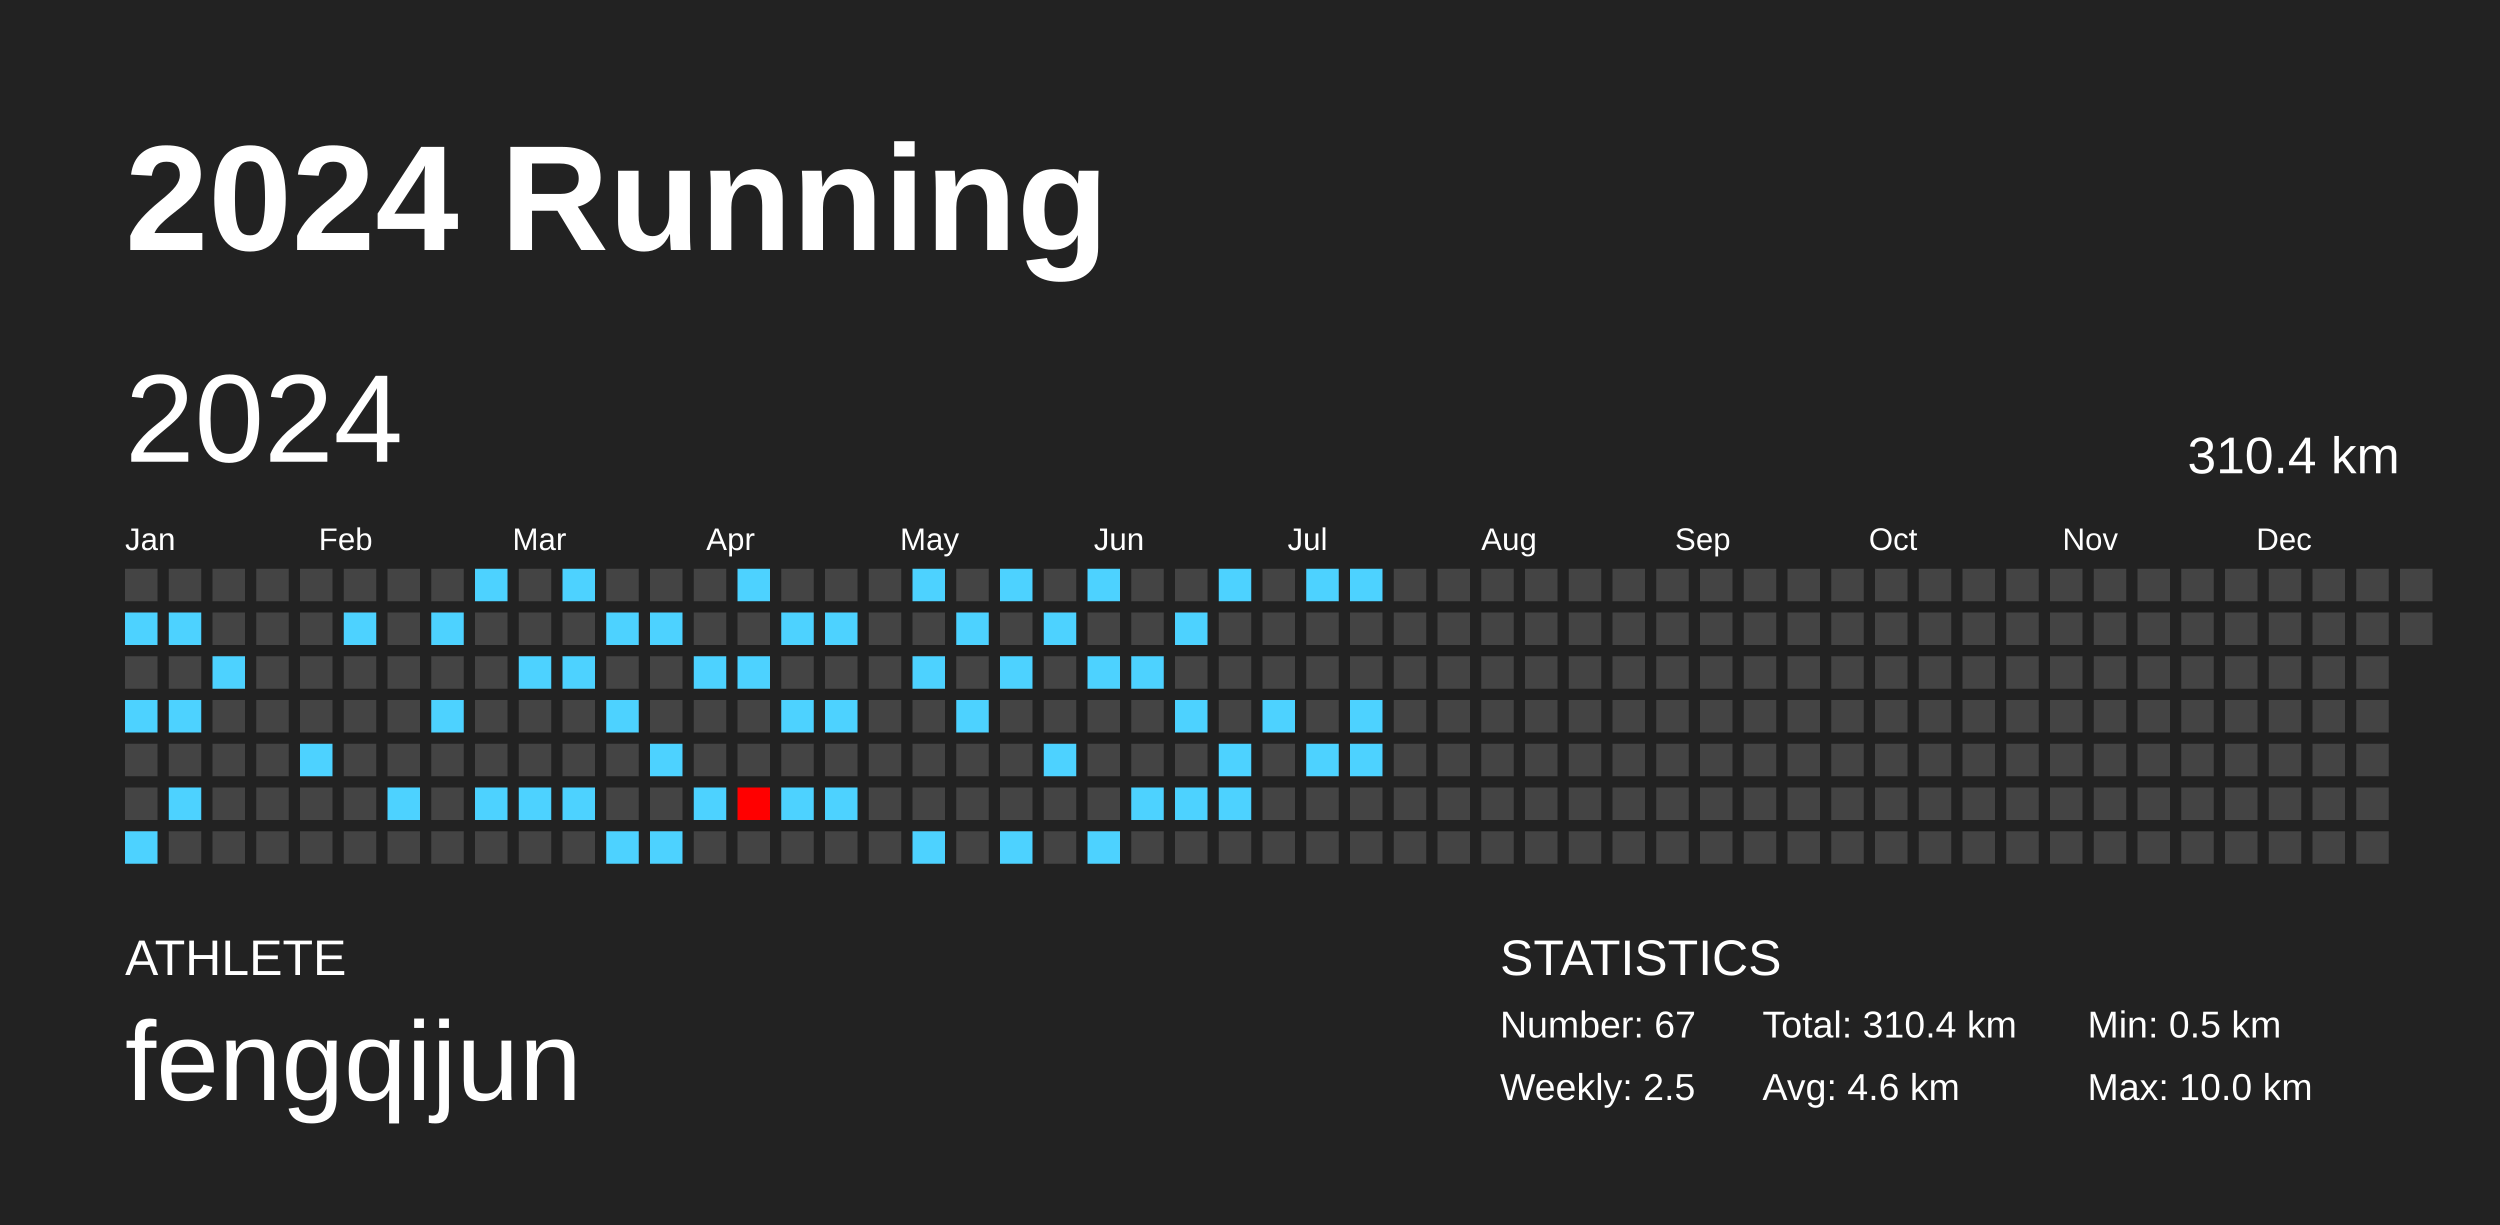
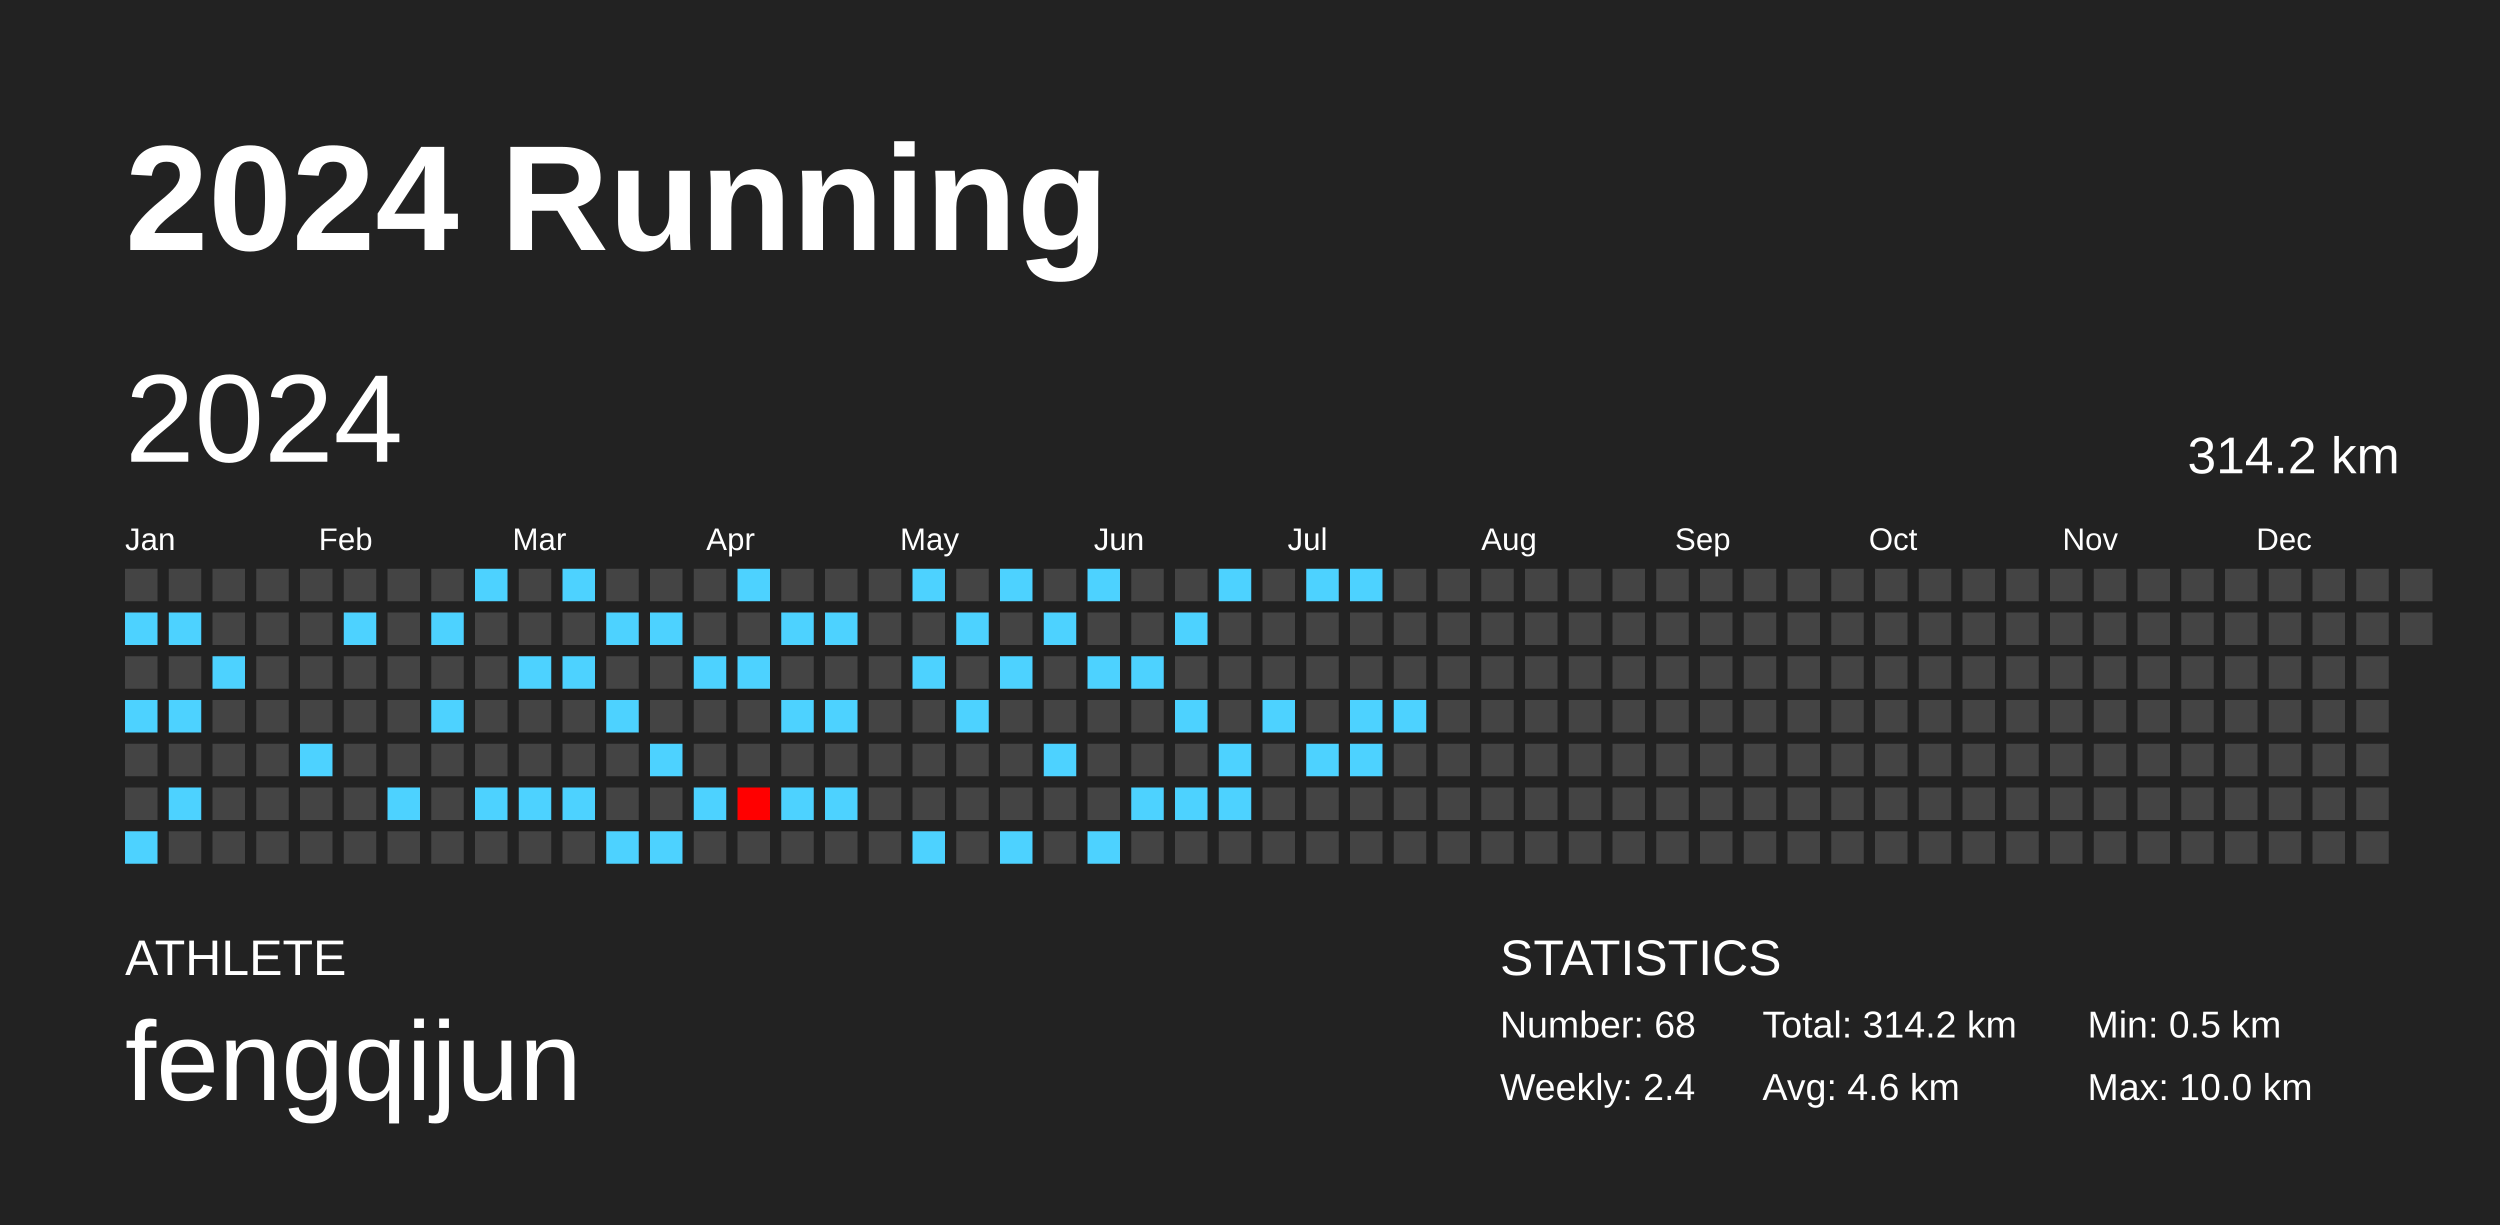
<svg xmlns="http://www.w3.org/2000/svg" baseProfile="full" height="98mm" version="1.1" viewBox="0,0,200,98" width="200mm">
  <defs />
  <rect fill="#222222" height="98" width="200" x="0" y="0" />
  <text fill="#FFFFFF" style="font-size:12px; font-family:Arial; font-weight:bold;" x="10" y="20">2024 Running</text>
  <text fill="#FFFFFF" style="font-size:4px; font-family:Arial" x="10" y="78">ATHLETE</text>
  <text fill="#FFFFFF" style="font-size:9px; font-family:Arial" x="10" y="88">fengqijun</text>
  <text fill="#FFFFFF" style="font-size:4px; font-family:Arial" x="120" y="78">STATISTICS</text>
-   <text fill="#FFFFFF" style="font-size:3px; font-family:Arial" x="120" y="83">Number: 67</text>
-   <text fill="#FFFFFF" style="font-size:3px; font-family:Arial" x="120" y="88">Weekly: 2.5</text>
-   <text fill="#FFFFFF" style="font-size:3px; font-family:Arial" x="141" y="83">Total: 310.4 km</text>
+   <text fill="#FFFFFF" style="font-size:3px; font-family:Arial" x="120" y="83">Number: 68</text>
+   <text fill="#FFFFFF" style="font-size:3px; font-family:Arial" x="120" y="88">Weekly: 2.4</text>
+   <text fill="#FFFFFF" style="font-size:3px; font-family:Arial" x="141" y="83">Total: 314.2 km</text>
  <text fill="#FFFFFF" style="font-size:3px; font-family:Arial" x="141" y="88">Avg: 4.6 km</text>
  <text fill="#FFFFFF" style="font-size:3px; font-family:Arial" x="167" y="83">Min: 0.5 km</text>
  <text fill="#FFFFFF" style="font-size:3px; font-family:Arial" x="167" y="88">Max: 10.0 km</text>
  <text dominant-baseline="hanging" fill="#FFFFFF" style="font-size:10.0px; font-family:Arial;" x="10" y="30">2024</text>
-   <text dominant-baseline="hanging" fill="#FFFFFF" style="font-size:4.125px; font-family:Arial;" x="175" y="35">310.4 km</text>
+   <text dominant-baseline="hanging" fill="#FFFFFF" style="font-size:4.125px; font-family:Arial;" x="175" y="35">314.2 km</text>
  <text fill="#FFFFFF" style="font-size:2.5px; font-family:Arial" x="10.0" y="44">Jan</text>
  <text fill="#FFFFFF" style="font-size:2.5px; font-family:Arial" x="25.5" y="44">Feb</text>
  <text fill="#FFFFFF" style="font-size:2.5px; font-family:Arial" x="41.0" y="44">Mar</text>
  <text fill="#FFFFFF" style="font-size:2.5px; font-family:Arial" x="56.5" y="44">Apr</text>
  <text fill="#FFFFFF" style="font-size:2.5px; font-family:Arial" x="72.0" y="44">May</text>
  <text fill="#FFFFFF" style="font-size:2.5px; font-family:Arial" x="87.5" y="44">Jun</text>
  <text fill="#FFFFFF" style="font-size:2.5px; font-family:Arial" x="103.0" y="44">Jul</text>
  <text fill="#FFFFFF" style="font-size:2.5px; font-family:Arial" x="118.5" y="44">Aug</text>
  <text fill="#FFFFFF" style="font-size:2.5px; font-family:Arial" x="134.0" y="44">Sep</text>
  <text fill="#FFFFFF" style="font-size:2.5px; font-family:Arial" x="149.5" y="44">Oct</text>
  <text fill="#FFFFFF" style="font-size:2.5px; font-family:Arial" x="165.0" y="44">Nov</text>
  <text fill="#FFFFFF" style="font-size:2.5px; font-family:Arial" x="180.5" y="44">Dec</text>
  <rect fill="#444444" height="2.6" width="2.6" x="10.0" y="45.5" />
  <rect fill="#4dd2ff" height="2.6" width="2.6" x="10.0" y="49.0" />
  <rect fill="#444444" height="2.6" width="2.6" x="10.0" y="52.5" />
  <rect fill="#4dd2ff" height="2.6" width="2.6" x="10.0" y="56.0" />
  <rect fill="#444444" height="2.6" width="2.6" x="10.0" y="59.5" />
  <rect fill="#444444" height="2.6" width="2.6" x="10.0" y="63.0" />
  <rect fill="#4dd2ff" height="2.6" width="2.6" x="10.0" y="66.5" />
  <rect fill="#444444" height="2.6" width="2.6" x="13.5" y="45.5" />
  <rect fill="#4dd2ff" height="2.6" width="2.6" x="13.5" y="49.0" />
  <rect fill="#444444" height="2.6" width="2.6" x="13.5" y="52.5" />
  <rect fill="#4dd2ff" height="2.6" width="2.6" x="13.5" y="56.0" />
  <rect fill="#444444" height="2.6" width="2.6" x="13.5" y="59.5" />
  <rect fill="#4dd2ff" height="2.6" width="2.6" x="13.5" y="63.0" />
  <rect fill="#444444" height="2.6" width="2.6" x="13.5" y="66.5" />
  <rect fill="#444444" height="2.6" width="2.6" x="17.0" y="45.5" />
  <rect fill="#444444" height="2.6" width="2.6" x="17.0" y="49.0" />
  <rect fill="#4dd2ff" height="2.6" width="2.6" x="17.0" y="52.5" />
  <rect fill="#444444" height="2.6" width="2.6" x="17.0" y="56.0" />
  <rect fill="#444444" height="2.6" width="2.6" x="17.0" y="59.5" />
  <rect fill="#444444" height="2.6" width="2.6" x="17.0" y="63.0" />
  <rect fill="#444444" height="2.6" width="2.6" x="17.0" y="66.5" />
  <rect fill="#444444" height="2.6" width="2.6" x="20.5" y="45.5" />
  <rect fill="#444444" height="2.6" width="2.6" x="20.5" y="49.0" />
  <rect fill="#444444" height="2.6" width="2.6" x="20.5" y="52.5" />
  <rect fill="#444444" height="2.6" width="2.6" x="20.5" y="56.0" />
  <rect fill="#444444" height="2.6" width="2.6" x="20.5" y="59.5" />
  <rect fill="#444444" height="2.6" width="2.6" x="20.5" y="63.0" />
  <rect fill="#444444" height="2.6" width="2.6" x="20.5" y="66.5" />
  <rect fill="#444444" height="2.6" width="2.6" x="24.0" y="45.5" />
  <rect fill="#444444" height="2.6" width="2.6" x="24.0" y="49.0" />
  <rect fill="#444444" height="2.6" width="2.6" x="24.0" y="52.5" />
  <rect fill="#444444" height="2.6" width="2.6" x="24.0" y="56.0" />
  <rect fill="#4dd2ff" height="2.6" width="2.6" x="24.0" y="59.5" />
  <rect fill="#444444" height="2.6" width="2.6" x="24.0" y="63.0" />
  <rect fill="#444444" height="2.6" width="2.6" x="24.0" y="66.5" />
  <rect fill="#444444" height="2.6" width="2.6" x="27.5" y="45.5" />
  <rect fill="#4dd2ff" height="2.6" width="2.6" x="27.5" y="49.0" />
  <rect fill="#444444" height="2.6" width="2.6" x="27.5" y="52.5" />
  <rect fill="#444444" height="2.6" width="2.6" x="27.5" y="56.0" />
  <rect fill="#444444" height="2.6" width="2.6" x="27.5" y="59.5" />
  <rect fill="#444444" height="2.6" width="2.6" x="27.5" y="63.0" />
  <rect fill="#444444" height="2.6" width="2.6" x="27.5" y="66.5" />
  <rect fill="#444444" height="2.6" width="2.6" x="31.0" y="45.5" />
  <rect fill="#444444" height="2.6" width="2.6" x="31.0" y="49.0" />
  <rect fill="#444444" height="2.6" width="2.6" x="31.0" y="52.5" />
  <rect fill="#444444" height="2.6" width="2.6" x="31.0" y="56.0" />
  <rect fill="#444444" height="2.6" width="2.6" x="31.0" y="59.5" />
  <rect fill="#4dd2ff" height="2.6" width="2.6" x="31.0" y="63.0" />
  <rect fill="#444444" height="2.6" width="2.6" x="31.0" y="66.5" />
  <rect fill="#444444" height="2.6" width="2.6" x="34.5" y="45.5" />
  <rect fill="#4dd2ff" height="2.6" width="2.6" x="34.5" y="49.0" />
  <rect fill="#444444" height="2.6" width="2.6" x="34.5" y="52.5" />
  <rect fill="#4dd2ff" height="2.6" width="2.6" x="34.5" y="56.0" />
  <rect fill="#444444" height="2.6" width="2.6" x="34.5" y="59.5" />
  <rect fill="#444444" height="2.6" width="2.6" x="34.5" y="63.0" />
  <rect fill="#444444" height="2.6" width="2.6" x="34.5" y="66.5" />
  <rect fill="#4dd2ff" height="2.6" width="2.6" x="38.0" y="45.5" />
  <rect fill="#444444" height="2.6" width="2.6" x="38.0" y="49.0" />
  <rect fill="#444444" height="2.6" width="2.6" x="38.0" y="52.5" />
  <rect fill="#444444" height="2.6" width="2.6" x="38.0" y="56.0" />
  <rect fill="#444444" height="2.6" width="2.6" x="38.0" y="59.5" />
  <rect fill="#4dd2ff" height="2.6" width="2.6" x="38.0" y="63.0" />
  <rect fill="#444444" height="2.6" width="2.6" x="38.0" y="66.5" />
  <rect fill="#444444" height="2.6" width="2.6" x="41.5" y="45.5" />
  <rect fill="#444444" height="2.6" width="2.6" x="41.5" y="49.0" />
  <rect fill="#4dd2ff" height="2.6" width="2.6" x="41.5" y="52.5" />
  <rect fill="#444444" height="2.6" width="2.6" x="41.5" y="56.0" />
  <rect fill="#444444" height="2.6" width="2.6" x="41.5" y="59.5" />
  <rect fill="#4dd2ff" height="2.6" width="2.6" x="41.5" y="63.0" />
  <rect fill="#444444" height="2.6" width="2.6" x="41.5" y="66.5" />
  <rect fill="#4dd2ff" height="2.6" width="2.6" x="45.0" y="45.5" />
  <rect fill="#444444" height="2.6" width="2.6" x="45.0" y="49.0" />
  <rect fill="#4dd2ff" height="2.6" width="2.6" x="45.0" y="52.5" />
  <rect fill="#444444" height="2.6" width="2.6" x="45.0" y="56.0" />
  <rect fill="#444444" height="2.6" width="2.6" x="45.0" y="59.5" />
  <rect fill="#4dd2ff" height="2.6" width="2.6" x="45.0" y="63.0" />
  <rect fill="#444444" height="2.6" width="2.6" x="45.0" y="66.5" />
  <rect fill="#444444" height="2.6" width="2.6" x="48.5" y="45.5" />
  <rect fill="#4dd2ff" height="2.6" width="2.6" x="48.5" y="49.0" />
  <rect fill="#444444" height="2.6" width="2.6" x="48.5" y="52.5" />
  <rect fill="#4dd2ff" height="2.6" width="2.6" x="48.5" y="56.0" />
  <rect fill="#444444" height="2.6" width="2.6" x="48.5" y="59.5" />
  <rect fill="#444444" height="2.6" width="2.6" x="48.5" y="63.0" />
  <rect fill="#4dd2ff" height="2.6" width="2.6" x="48.5" y="66.5" />
  <rect fill="#444444" height="2.6" width="2.6" x="52.0" y="45.5" />
  <rect fill="#4dd2ff" height="2.6" width="2.6" x="52.0" y="49.0" />
  <rect fill="#444444" height="2.6" width="2.6" x="52.0" y="52.5" />
  <rect fill="#444444" height="2.6" width="2.6" x="52.0" y="56.0" />
  <rect fill="#4dd2ff" height="2.6" width="2.6" x="52.0" y="59.5" />
  <rect fill="#444444" height="2.6" width="2.6" x="52.0" y="63.0" />
  <rect fill="#4dd2ff" height="2.6" width="2.6" x="52.0" y="66.5" />
  <rect fill="#444444" height="2.6" width="2.6" x="55.5" y="45.5" />
  <rect fill="#444444" height="2.6" width="2.6" x="55.5" y="49.0" />
  <rect fill="#4dd2ff" height="2.6" width="2.6" x="55.5" y="52.5" />
  <rect fill="#444444" height="2.6" width="2.6" x="55.5" y="56.0" />
  <rect fill="#444444" height="2.6" width="2.6" x="55.5" y="59.5" />
  <rect fill="#4dd2ff" height="2.6" width="2.6" x="55.5" y="63.0" />
  <rect fill="#444444" height="2.6" width="2.6" x="55.5" y="66.5" />
  <rect fill="#4dd2ff" height="2.6" width="2.6" x="59.0" y="45.5" />
  <rect fill="#444444" height="2.6" width="2.6" x="59.0" y="49.0" />
  <rect fill="#4dd2ff" height="2.6" width="2.6" x="59.0" y="52.5" />
  <rect fill="#444444" height="2.6" width="2.6" x="59.0" y="56.0" />
  <rect fill="#444444" height="2.6" width="2.6" x="59.0" y="59.5" />
  <rect fill="#ff0000" height="2.6" width="2.6" x="59.0" y="63.0" />
  <rect fill="#444444" height="2.6" width="2.6" x="59.0" y="66.5" />
  <rect fill="#444444" height="2.6" width="2.6" x="62.5" y="45.5" />
  <rect fill="#4dd2ff" height="2.6" width="2.6" x="62.5" y="49.0" />
  <rect fill="#444444" height="2.6" width="2.6" x="62.5" y="52.5" />
  <rect fill="#4dd2ff" height="2.6" width="2.6" x="62.5" y="56.0" />
  <rect fill="#444444" height="2.6" width="2.6" x="62.5" y="59.5" />
  <rect fill="#4dd2ff" height="2.6" width="2.6" x="62.5" y="63.0" />
  <rect fill="#444444" height="2.6" width="2.6" x="62.5" y="66.5" />
  <rect fill="#444444" height="2.6" width="2.6" x="66.0" y="45.5" />
  <rect fill="#4dd2ff" height="2.6" width="2.6" x="66.0" y="49.0" />
  <rect fill="#444444" height="2.6" width="2.6" x="66.0" y="52.5" />
  <rect fill="#4dd2ff" height="2.6" width="2.6" x="66.0" y="56.0" />
  <rect fill="#444444" height="2.6" width="2.6" x="66.0" y="59.5" />
  <rect fill="#4dd2ff" height="2.6" width="2.6" x="66.0" y="63.0" />
  <rect fill="#444444" height="2.6" width="2.6" x="66.0" y="66.5" />
  <rect fill="#444444" height="2.6" width="2.6" x="69.5" y="45.5" />
  <rect fill="#444444" height="2.6" width="2.6" x="69.5" y="49.0" />
  <rect fill="#444444" height="2.6" width="2.6" x="69.5" y="52.5" />
  <rect fill="#444444" height="2.6" width="2.6" x="69.5" y="56.0" />
  <rect fill="#444444" height="2.6" width="2.6" x="69.5" y="59.5" />
  <rect fill="#444444" height="2.6" width="2.6" x="69.5" y="63.0" />
  <rect fill="#444444" height="2.6" width="2.6" x="69.5" y="66.5" />
  <rect fill="#4dd2ff" height="2.6" width="2.6" x="73.0" y="45.5" />
  <rect fill="#444444" height="2.6" width="2.6" x="73.0" y="49.0" />
  <rect fill="#4dd2ff" height="2.6" width="2.6" x="73.0" y="52.5" />
  <rect fill="#444444" height="2.6" width="2.6" x="73.0" y="56.0" />
  <rect fill="#444444" height="2.6" width="2.6" x="73.0" y="59.5" />
  <rect fill="#444444" height="2.6" width="2.6" x="73.0" y="63.0" />
  <rect fill="#4dd2ff" height="2.6" width="2.6" x="73.0" y="66.5" />
  <rect fill="#444444" height="2.6" width="2.6" x="76.5" y="45.5" />
  <rect fill="#4dd2ff" height="2.6" width="2.6" x="76.5" y="49.0" />
  <rect fill="#444444" height="2.6" width="2.6" x="76.5" y="52.5" />
  <rect fill="#4dd2ff" height="2.6" width="2.6" x="76.5" y="56.0" />
  <rect fill="#444444" height="2.6" width="2.6" x="76.5" y="59.5" />
  <rect fill="#444444" height="2.6" width="2.6" x="76.5" y="63.0" />
  <rect fill="#444444" height="2.6" width="2.6" x="76.5" y="66.5" />
  <rect fill="#4dd2ff" height="2.6" width="2.6" x="80.0" y="45.5" />
  <rect fill="#444444" height="2.6" width="2.6" x="80.0" y="49.0" />
  <rect fill="#4dd2ff" height="2.6" width="2.6" x="80.0" y="52.5" />
  <rect fill="#444444" height="2.6" width="2.6" x="80.0" y="56.0" />
  <rect fill="#444444" height="2.6" width="2.6" x="80.0" y="59.5" />
  <rect fill="#444444" height="2.6" width="2.6" x="80.0" y="63.0" />
  <rect fill="#4dd2ff" height="2.6" width="2.6" x="80.0" y="66.5" />
  <rect fill="#444444" height="2.6" width="2.6" x="83.5" y="45.5" />
  <rect fill="#4dd2ff" height="2.6" width="2.6" x="83.5" y="49.0" />
  <rect fill="#444444" height="2.6" width="2.6" x="83.5" y="52.5" />
  <rect fill="#444444" height="2.6" width="2.6" x="83.5" y="56.0" />
  <rect fill="#4dd2ff" height="2.6" width="2.6" x="83.5" y="59.5" />
  <rect fill="#444444" height="2.6" width="2.6" x="83.5" y="63.0" />
  <rect fill="#444444" height="2.6" width="2.6" x="83.5" y="66.5" />
  <rect fill="#4dd2ff" height="2.6" width="2.6" x="87.0" y="45.5" />
  <rect fill="#444444" height="2.6" width="2.6" x="87.0" y="49.0" />
  <rect fill="#4dd2ff" height="2.6" width="2.6" x="87.0" y="52.5" />
  <rect fill="#444444" height="2.6" width="2.6" x="87.0" y="56.0" />
  <rect fill="#444444" height="2.6" width="2.6" x="87.0" y="59.5" />
  <rect fill="#444444" height="2.6" width="2.6" x="87.0" y="63.0" />
  <rect fill="#4dd2ff" height="2.6" width="2.6" x="87.0" y="66.5" />
  <rect fill="#444444" height="2.6" width="2.6" x="90.5" y="45.5" />
  <rect fill="#444444" height="2.6" width="2.6" x="90.5" y="49.0" />
  <rect fill="#4dd2ff" height="2.6" width="2.6" x="90.5" y="52.5" />
  <rect fill="#444444" height="2.6" width="2.6" x="90.5" y="56.0" />
  <rect fill="#444444" height="2.6" width="2.6" x="90.5" y="59.5" />
  <rect fill="#4dd2ff" height="2.6" width="2.6" x="90.5" y="63.0" />
  <rect fill="#444444" height="2.6" width="2.6" x="90.5" y="66.5" />
  <rect fill="#444444" height="2.6" width="2.6" x="94.0" y="45.5" />
  <rect fill="#4dd2ff" height="2.6" width="2.6" x="94.0" y="49.0" />
  <rect fill="#444444" height="2.6" width="2.6" x="94.0" y="52.5" />
  <rect fill="#4dd2ff" height="2.6" width="2.6" x="94.0" y="56.0" />
  <rect fill="#444444" height="2.6" width="2.6" x="94.0" y="59.5" />
  <rect fill="#4dd2ff" height="2.6" width="2.6" x="94.0" y="63.0" />
  <rect fill="#444444" height="2.6" width="2.6" x="94.0" y="66.5" />
  <rect fill="#4dd2ff" height="2.6" width="2.6" x="97.5" y="45.5" />
  <rect fill="#444444" height="2.6" width="2.6" x="97.5" y="49.0" />
  <rect fill="#444444" height="2.6" width="2.6" x="97.5" y="52.5" />
  <rect fill="#444444" height="2.6" width="2.6" x="97.5" y="56.0" />
  <rect fill="#4dd2ff" height="2.6" width="2.6" x="97.5" y="59.5" />
  <rect fill="#4dd2ff" height="2.6" width="2.6" x="97.5" y="63.0" />
  <rect fill="#444444" height="2.6" width="2.6" x="97.5" y="66.5" />
  <rect fill="#444444" height="2.6" width="2.6" x="101.0" y="45.5" />
  <rect fill="#444444" height="2.6" width="2.6" x="101.0" y="49.0" />
  <rect fill="#444444" height="2.6" width="2.6" x="101.0" y="52.5" />
  <rect fill="#4dd2ff" height="2.6" width="2.6" x="101.0" y="56.0" />
  <rect fill="#444444" height="2.6" width="2.6" x="101.0" y="59.5" />
  <rect fill="#444444" height="2.6" width="2.6" x="101.0" y="63.0" />
  <rect fill="#444444" height="2.6" width="2.6" x="101.0" y="66.5" />
  <rect fill="#4dd2ff" height="2.6" width="2.6" x="104.5" y="45.5" />
  <rect fill="#444444" height="2.6" width="2.6" x="104.5" y="49.0" />
  <rect fill="#444444" height="2.6" width="2.6" x="104.5" y="52.5" />
  <rect fill="#444444" height="2.6" width="2.6" x="104.5" y="56.0" />
  <rect fill="#4dd2ff" height="2.6" width="2.6" x="104.5" y="59.5" />
  <rect fill="#444444" height="2.6" width="2.6" x="104.5" y="63.0" />
  <rect fill="#444444" height="2.6" width="2.6" x="104.5" y="66.5" />
  <rect fill="#4dd2ff" height="2.6" width="2.6" x="108.0" y="45.5" />
  <rect fill="#444444" height="2.6" width="2.6" x="108.0" y="49.0" />
  <rect fill="#444444" height="2.6" width="2.6" x="108.0" y="52.5" />
  <rect fill="#4dd2ff" height="2.6" width="2.6" x="108.0" y="56.0" />
  <rect fill="#4dd2ff" height="2.6" width="2.6" x="108.0" y="59.5" />
  <rect fill="#444444" height="2.6" width="2.6" x="108.0" y="63.0" />
  <rect fill="#444444" height="2.6" width="2.6" x="108.0" y="66.5" />
  <rect fill="#444444" height="2.6" width="2.6" x="111.5" y="45.5" />
  <rect fill="#444444" height="2.6" width="2.6" x="111.5" y="49.0" />
  <rect fill="#444444" height="2.6" width="2.6" x="111.5" y="52.5" />
-   <rect fill="#444444" height="2.6" width="2.6" x="111.5" y="56.0" />
+   <rect fill="#4dd2ff" height="2.6" width="2.6" x="111.5" y="56.0" />
  <rect fill="#444444" height="2.6" width="2.6" x="111.5" y="59.5" />
  <rect fill="#444444" height="2.6" width="2.6" x="111.5" y="63.0" />
  <rect fill="#444444" height="2.6" width="2.6" x="111.5" y="66.5" />
  <rect fill="#444444" height="2.6" width="2.6" x="115.0" y="45.5" />
  <rect fill="#444444" height="2.6" width="2.6" x="115.0" y="49.0" />
  <rect fill="#444444" height="2.6" width="2.6" x="115.0" y="52.5" />
  <rect fill="#444444" height="2.6" width="2.6" x="115.0" y="56.0" />
  <rect fill="#444444" height="2.6" width="2.6" x="115.0" y="59.5" />
  <rect fill="#444444" height="2.6" width="2.6" x="115.0" y="63.0" />
  <rect fill="#444444" height="2.6" width="2.6" x="115.0" y="66.5" />
  <rect fill="#444444" height="2.6" width="2.6" x="118.5" y="45.5" />
  <rect fill="#444444" height="2.6" width="2.6" x="118.5" y="49.0" />
  <rect fill="#444444" height="2.6" width="2.6" x="118.5" y="52.5" />
  <rect fill="#444444" height="2.6" width="2.6" x="118.5" y="56.0" />
  <rect fill="#444444" height="2.6" width="2.6" x="118.5" y="59.5" />
  <rect fill="#444444" height="2.6" width="2.6" x="118.5" y="63.0" />
  <rect fill="#444444" height="2.6" width="2.6" x="118.5" y="66.5" />
  <rect fill="#444444" height="2.6" width="2.6" x="122.0" y="45.5" />
  <rect fill="#444444" height="2.6" width="2.6" x="122.0" y="49.0" />
  <rect fill="#444444" height="2.6" width="2.6" x="122.0" y="52.5" />
  <rect fill="#444444" height="2.6" width="2.6" x="122.0" y="56.0" />
  <rect fill="#444444" height="2.6" width="2.6" x="122.0" y="59.5" />
  <rect fill="#444444" height="2.6" width="2.6" x="122.0" y="63.0" />
  <rect fill="#444444" height="2.6" width="2.6" x="122.0" y="66.5" />
  <rect fill="#444444" height="2.6" width="2.6" x="125.5" y="45.5" />
  <rect fill="#444444" height="2.6" width="2.6" x="125.5" y="49.0" />
  <rect fill="#444444" height="2.6" width="2.6" x="125.5" y="52.5" />
  <rect fill="#444444" height="2.6" width="2.6" x="125.5" y="56.0" />
  <rect fill="#444444" height="2.6" width="2.6" x="125.5" y="59.5" />
  <rect fill="#444444" height="2.6" width="2.6" x="125.5" y="63.0" />
  <rect fill="#444444" height="2.6" width="2.6" x="125.5" y="66.5" />
  <rect fill="#444444" height="2.6" width="2.6" x="129.0" y="45.5" />
  <rect fill="#444444" height="2.6" width="2.6" x="129.0" y="49.0" />
  <rect fill="#444444" height="2.6" width="2.6" x="129.0" y="52.5" />
  <rect fill="#444444" height="2.6" width="2.6" x="129.0" y="56.0" />
  <rect fill="#444444" height="2.6" width="2.6" x="129.0" y="59.5" />
  <rect fill="#444444" height="2.6" width="2.6" x="129.0" y="63.0" />
  <rect fill="#444444" height="2.6" width="2.6" x="129.0" y="66.5" />
  <rect fill="#444444" height="2.6" width="2.6" x="132.5" y="45.5" />
  <rect fill="#444444" height="2.6" width="2.6" x="132.5" y="49.0" />
  <rect fill="#444444" height="2.6" width="2.6" x="132.5" y="52.5" />
  <rect fill="#444444" height="2.6" width="2.6" x="132.5" y="56.0" />
  <rect fill="#444444" height="2.6" width="2.6" x="132.5" y="59.5" />
  <rect fill="#444444" height="2.6" width="2.6" x="132.5" y="63.0" />
  <rect fill="#444444" height="2.6" width="2.6" x="132.5" y="66.5" />
  <rect fill="#444444" height="2.6" width="2.6" x="136.0" y="45.5" />
  <rect fill="#444444" height="2.6" width="2.6" x="136.0" y="49.0" />
  <rect fill="#444444" height="2.6" width="2.6" x="136.0" y="52.5" />
  <rect fill="#444444" height="2.6" width="2.6" x="136.0" y="56.0" />
  <rect fill="#444444" height="2.6" width="2.6" x="136.0" y="59.5" />
  <rect fill="#444444" height="2.6" width="2.6" x="136.0" y="63.0" />
  <rect fill="#444444" height="2.6" width="2.6" x="136.0" y="66.5" />
  <rect fill="#444444" height="2.6" width="2.6" x="139.5" y="45.5" />
  <rect fill="#444444" height="2.6" width="2.6" x="139.5" y="49.0" />
  <rect fill="#444444" height="2.6" width="2.6" x="139.5" y="52.5" />
  <rect fill="#444444" height="2.6" width="2.6" x="139.5" y="56.0" />
  <rect fill="#444444" height="2.6" width="2.6" x="139.5" y="59.5" />
  <rect fill="#444444" height="2.6" width="2.6" x="139.5" y="63.0" />
  <rect fill="#444444" height="2.6" width="2.6" x="139.5" y="66.5" />
  <rect fill="#444444" height="2.6" width="2.6" x="143.0" y="45.5" />
  <rect fill="#444444" height="2.6" width="2.6" x="143.0" y="49.0" />
  <rect fill="#444444" height="2.6" width="2.6" x="143.0" y="52.5" />
  <rect fill="#444444" height="2.6" width="2.6" x="143.0" y="56.0" />
  <rect fill="#444444" height="2.6" width="2.6" x="143.0" y="59.5" />
  <rect fill="#444444" height="2.6" width="2.6" x="143.0" y="63.0" />
  <rect fill="#444444" height="2.6" width="2.6" x="143.0" y="66.5" />
  <rect fill="#444444" height="2.6" width="2.6" x="146.5" y="45.5" />
  <rect fill="#444444" height="2.6" width="2.6" x="146.5" y="49.0" />
  <rect fill="#444444" height="2.6" width="2.6" x="146.5" y="52.5" />
  <rect fill="#444444" height="2.6" width="2.6" x="146.5" y="56.0" />
  <rect fill="#444444" height="2.6" width="2.6" x="146.5" y="59.5" />
  <rect fill="#444444" height="2.6" width="2.6" x="146.5" y="63.0" />
  <rect fill="#444444" height="2.6" width="2.6" x="146.5" y="66.5" />
  <rect fill="#444444" height="2.6" width="2.6" x="150.0" y="45.5" />
  <rect fill="#444444" height="2.6" width="2.6" x="150.0" y="49.0" />
  <rect fill="#444444" height="2.6" width="2.6" x="150.0" y="52.5" />
  <rect fill="#444444" height="2.6" width="2.6" x="150.0" y="56.0" />
  <rect fill="#444444" height="2.6" width="2.6" x="150.0" y="59.5" />
  <rect fill="#444444" height="2.6" width="2.6" x="150.0" y="63.0" />
  <rect fill="#444444" height="2.6" width="2.6" x="150.0" y="66.5" />
  <rect fill="#444444" height="2.6" width="2.6" x="153.5" y="45.5" />
  <rect fill="#444444" height="2.6" width="2.6" x="153.5" y="49.0" />
  <rect fill="#444444" height="2.6" width="2.6" x="153.5" y="52.5" />
  <rect fill="#444444" height="2.6" width="2.6" x="153.5" y="56.0" />
  <rect fill="#444444" height="2.6" width="2.6" x="153.5" y="59.5" />
  <rect fill="#444444" height="2.6" width="2.6" x="153.5" y="63.0" />
  <rect fill="#444444" height="2.6" width="2.6" x="153.5" y="66.5" />
  <rect fill="#444444" height="2.6" width="2.6" x="157.0" y="45.5" />
  <rect fill="#444444" height="2.6" width="2.6" x="157.0" y="49.0" />
  <rect fill="#444444" height="2.6" width="2.6" x="157.0" y="52.5" />
  <rect fill="#444444" height="2.6" width="2.6" x="157.0" y="56.0" />
  <rect fill="#444444" height="2.6" width="2.6" x="157.0" y="59.5" />
  <rect fill="#444444" height="2.6" width="2.6" x="157.0" y="63.0" />
  <rect fill="#444444" height="2.6" width="2.6" x="157.0" y="66.5" />
  <rect fill="#444444" height="2.6" width="2.6" x="160.5" y="45.5" />
  <rect fill="#444444" height="2.6" width="2.6" x="160.5" y="49.0" />
  <rect fill="#444444" height="2.6" width="2.6" x="160.5" y="52.5" />
  <rect fill="#444444" height="2.6" width="2.6" x="160.5" y="56.0" />
  <rect fill="#444444" height="2.6" width="2.6" x="160.5" y="59.5" />
  <rect fill="#444444" height="2.6" width="2.6" x="160.5" y="63.0" />
  <rect fill="#444444" height="2.6" width="2.6" x="160.5" y="66.5" />
  <rect fill="#444444" height="2.6" width="2.6" x="164.0" y="45.5" />
  <rect fill="#444444" height="2.6" width="2.6" x="164.0" y="49.0" />
  <rect fill="#444444" height="2.6" width="2.6" x="164.0" y="52.5" />
  <rect fill="#444444" height="2.6" width="2.6" x="164.0" y="56.0" />
  <rect fill="#444444" height="2.6" width="2.6" x="164.0" y="59.5" />
  <rect fill="#444444" height="2.6" width="2.6" x="164.0" y="63.0" />
  <rect fill="#444444" height="2.6" width="2.6" x="164.0" y="66.5" />
  <rect fill="#444444" height="2.6" width="2.6" x="167.5" y="45.5" />
  <rect fill="#444444" height="2.6" width="2.6" x="167.5" y="49.0" />
  <rect fill="#444444" height="2.6" width="2.6" x="167.5" y="52.5" />
  <rect fill="#444444" height="2.6" width="2.6" x="167.5" y="56.0" />
  <rect fill="#444444" height="2.6" width="2.6" x="167.5" y="59.5" />
  <rect fill="#444444" height="2.6" width="2.6" x="167.5" y="63.0" />
  <rect fill="#444444" height="2.6" width="2.6" x="167.5" y="66.5" />
  <rect fill="#444444" height="2.6" width="2.6" x="171.0" y="45.5" />
  <rect fill="#444444" height="2.6" width="2.6" x="171.0" y="49.0" />
  <rect fill="#444444" height="2.6" width="2.6" x="171.0" y="52.5" />
  <rect fill="#444444" height="2.6" width="2.6" x="171.0" y="56.0" />
  <rect fill="#444444" height="2.6" width="2.6" x="171.0" y="59.5" />
  <rect fill="#444444" height="2.6" width="2.6" x="171.0" y="63.0" />
  <rect fill="#444444" height="2.6" width="2.6" x="171.0" y="66.5" />
  <rect fill="#444444" height="2.6" width="2.6" x="174.5" y="45.5" />
  <rect fill="#444444" height="2.6" width="2.6" x="174.5" y="49.0" />
  <rect fill="#444444" height="2.6" width="2.6" x="174.5" y="52.5" />
  <rect fill="#444444" height="2.6" width="2.6" x="174.5" y="56.0" />
  <rect fill="#444444" height="2.6" width="2.6" x="174.5" y="59.5" />
  <rect fill="#444444" height="2.6" width="2.6" x="174.5" y="63.0" />
  <rect fill="#444444" height="2.6" width="2.6" x="174.5" y="66.5" />
  <rect fill="#444444" height="2.6" width="2.6" x="178.0" y="45.5" />
  <rect fill="#444444" height="2.6" width="2.6" x="178.0" y="49.0" />
  <rect fill="#444444" height="2.6" width="2.6" x="178.0" y="52.5" />
  <rect fill="#444444" height="2.6" width="2.6" x="178.0" y="56.0" />
  <rect fill="#444444" height="2.6" width="2.6" x="178.0" y="59.5" />
  <rect fill="#444444" height="2.6" width="2.6" x="178.0" y="63.0" />
  <rect fill="#444444" height="2.6" width="2.6" x="178.0" y="66.5" />
  <rect fill="#444444" height="2.6" width="2.6" x="181.5" y="45.5" />
  <rect fill="#444444" height="2.6" width="2.6" x="181.5" y="49.0" />
  <rect fill="#444444" height="2.6" width="2.6" x="181.5" y="52.5" />
  <rect fill="#444444" height="2.6" width="2.6" x="181.5" y="56.0" />
  <rect fill="#444444" height="2.6" width="2.6" x="181.5" y="59.5" />
  <rect fill="#444444" height="2.6" width="2.6" x="181.5" y="63.0" />
  <rect fill="#444444" height="2.6" width="2.6" x="181.5" y="66.5" />
  <rect fill="#444444" height="2.6" width="2.6" x="185.0" y="45.5" />
  <rect fill="#444444" height="2.6" width="2.6" x="185.0" y="49.0" />
  <rect fill="#444444" height="2.6" width="2.6" x="185.0" y="52.5" />
  <rect fill="#444444" height="2.6" width="2.6" x="185.0" y="56.0" />
  <rect fill="#444444" height="2.6" width="2.6" x="185.0" y="59.5" />
  <rect fill="#444444" height="2.6" width="2.6" x="185.0" y="63.0" />
  <rect fill="#444444" height="2.6" width="2.6" x="185.0" y="66.5" />
  <rect fill="#444444" height="2.6" width="2.6" x="188.5" y="45.5" />
  <rect fill="#444444" height="2.6" width="2.6" x="188.5" y="49.0" />
  <rect fill="#444444" height="2.6" width="2.6" x="188.5" y="52.5" />
  <rect fill="#444444" height="2.6" width="2.6" x="188.5" y="56.0" />
  <rect fill="#444444" height="2.6" width="2.6" x="188.5" y="59.5" />
  <rect fill="#444444" height="2.6" width="2.6" x="188.5" y="63.0" />
  <rect fill="#444444" height="2.6" width="2.6" x="188.5" y="66.5" />
  <rect fill="#444444" height="2.6" width="2.6" x="192.0" y="45.5" />
  <rect fill="#444444" height="2.6" width="2.6" x="192.0" y="49.0" />
</svg>
